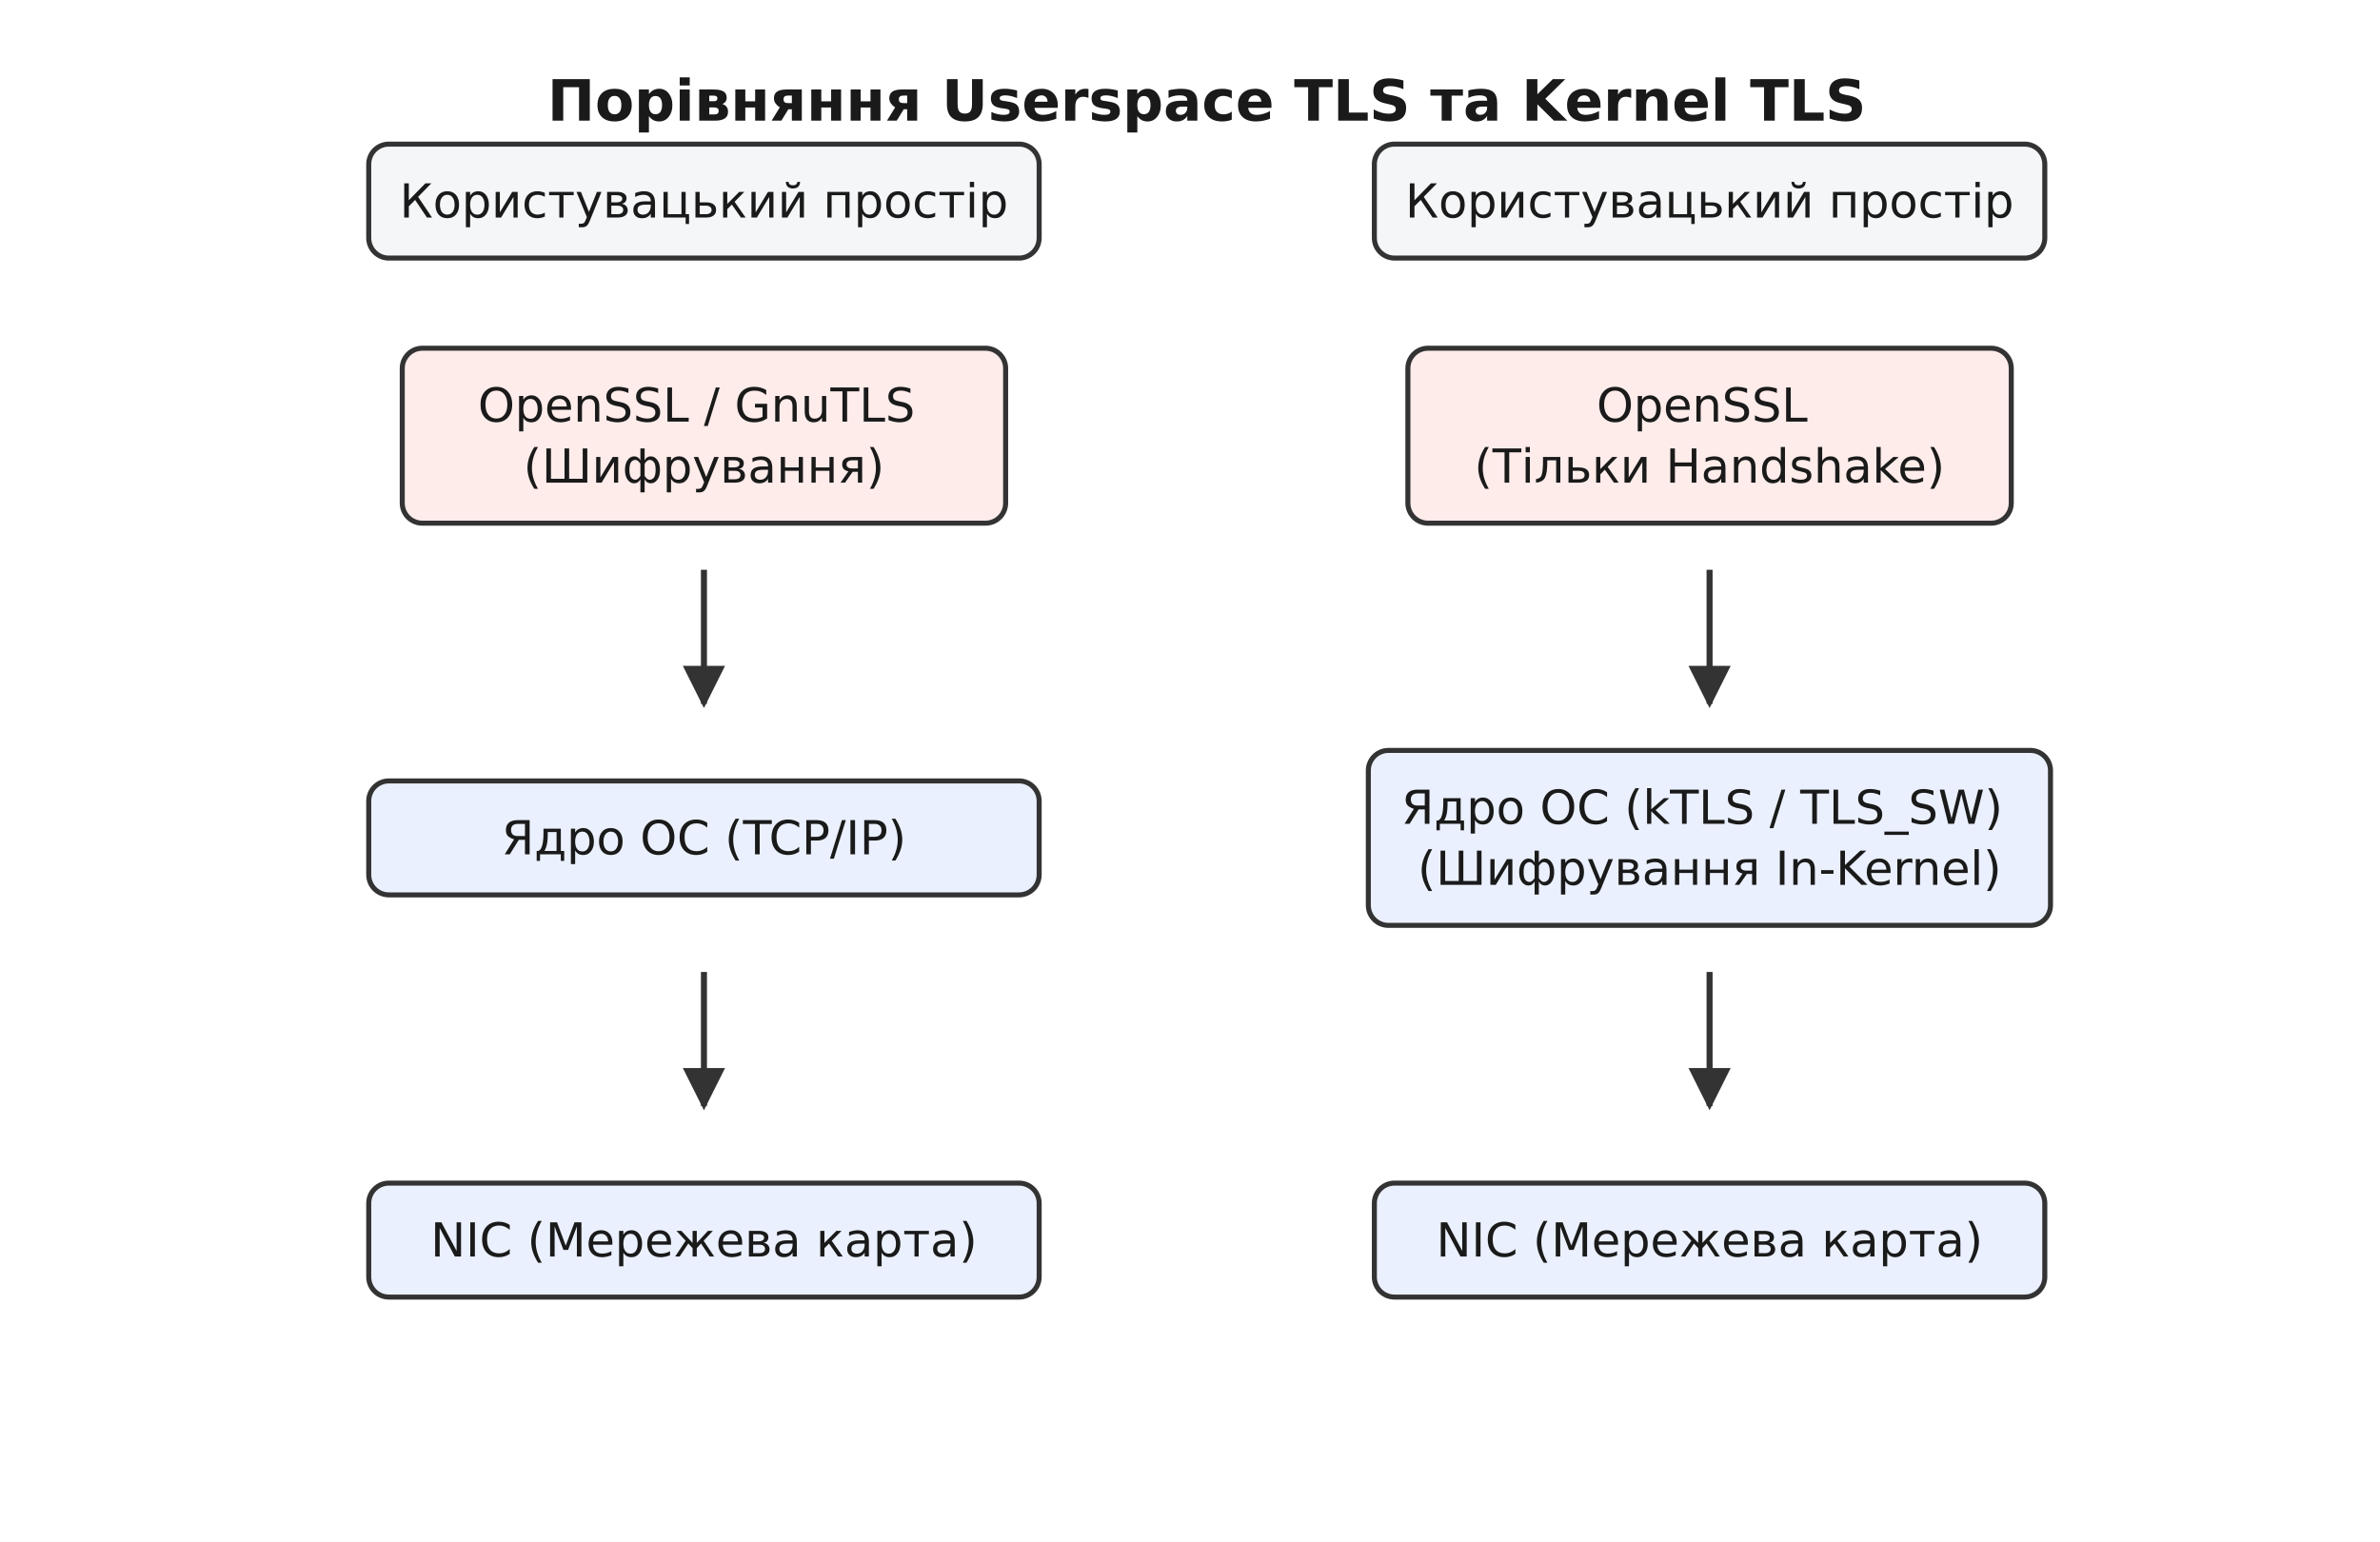
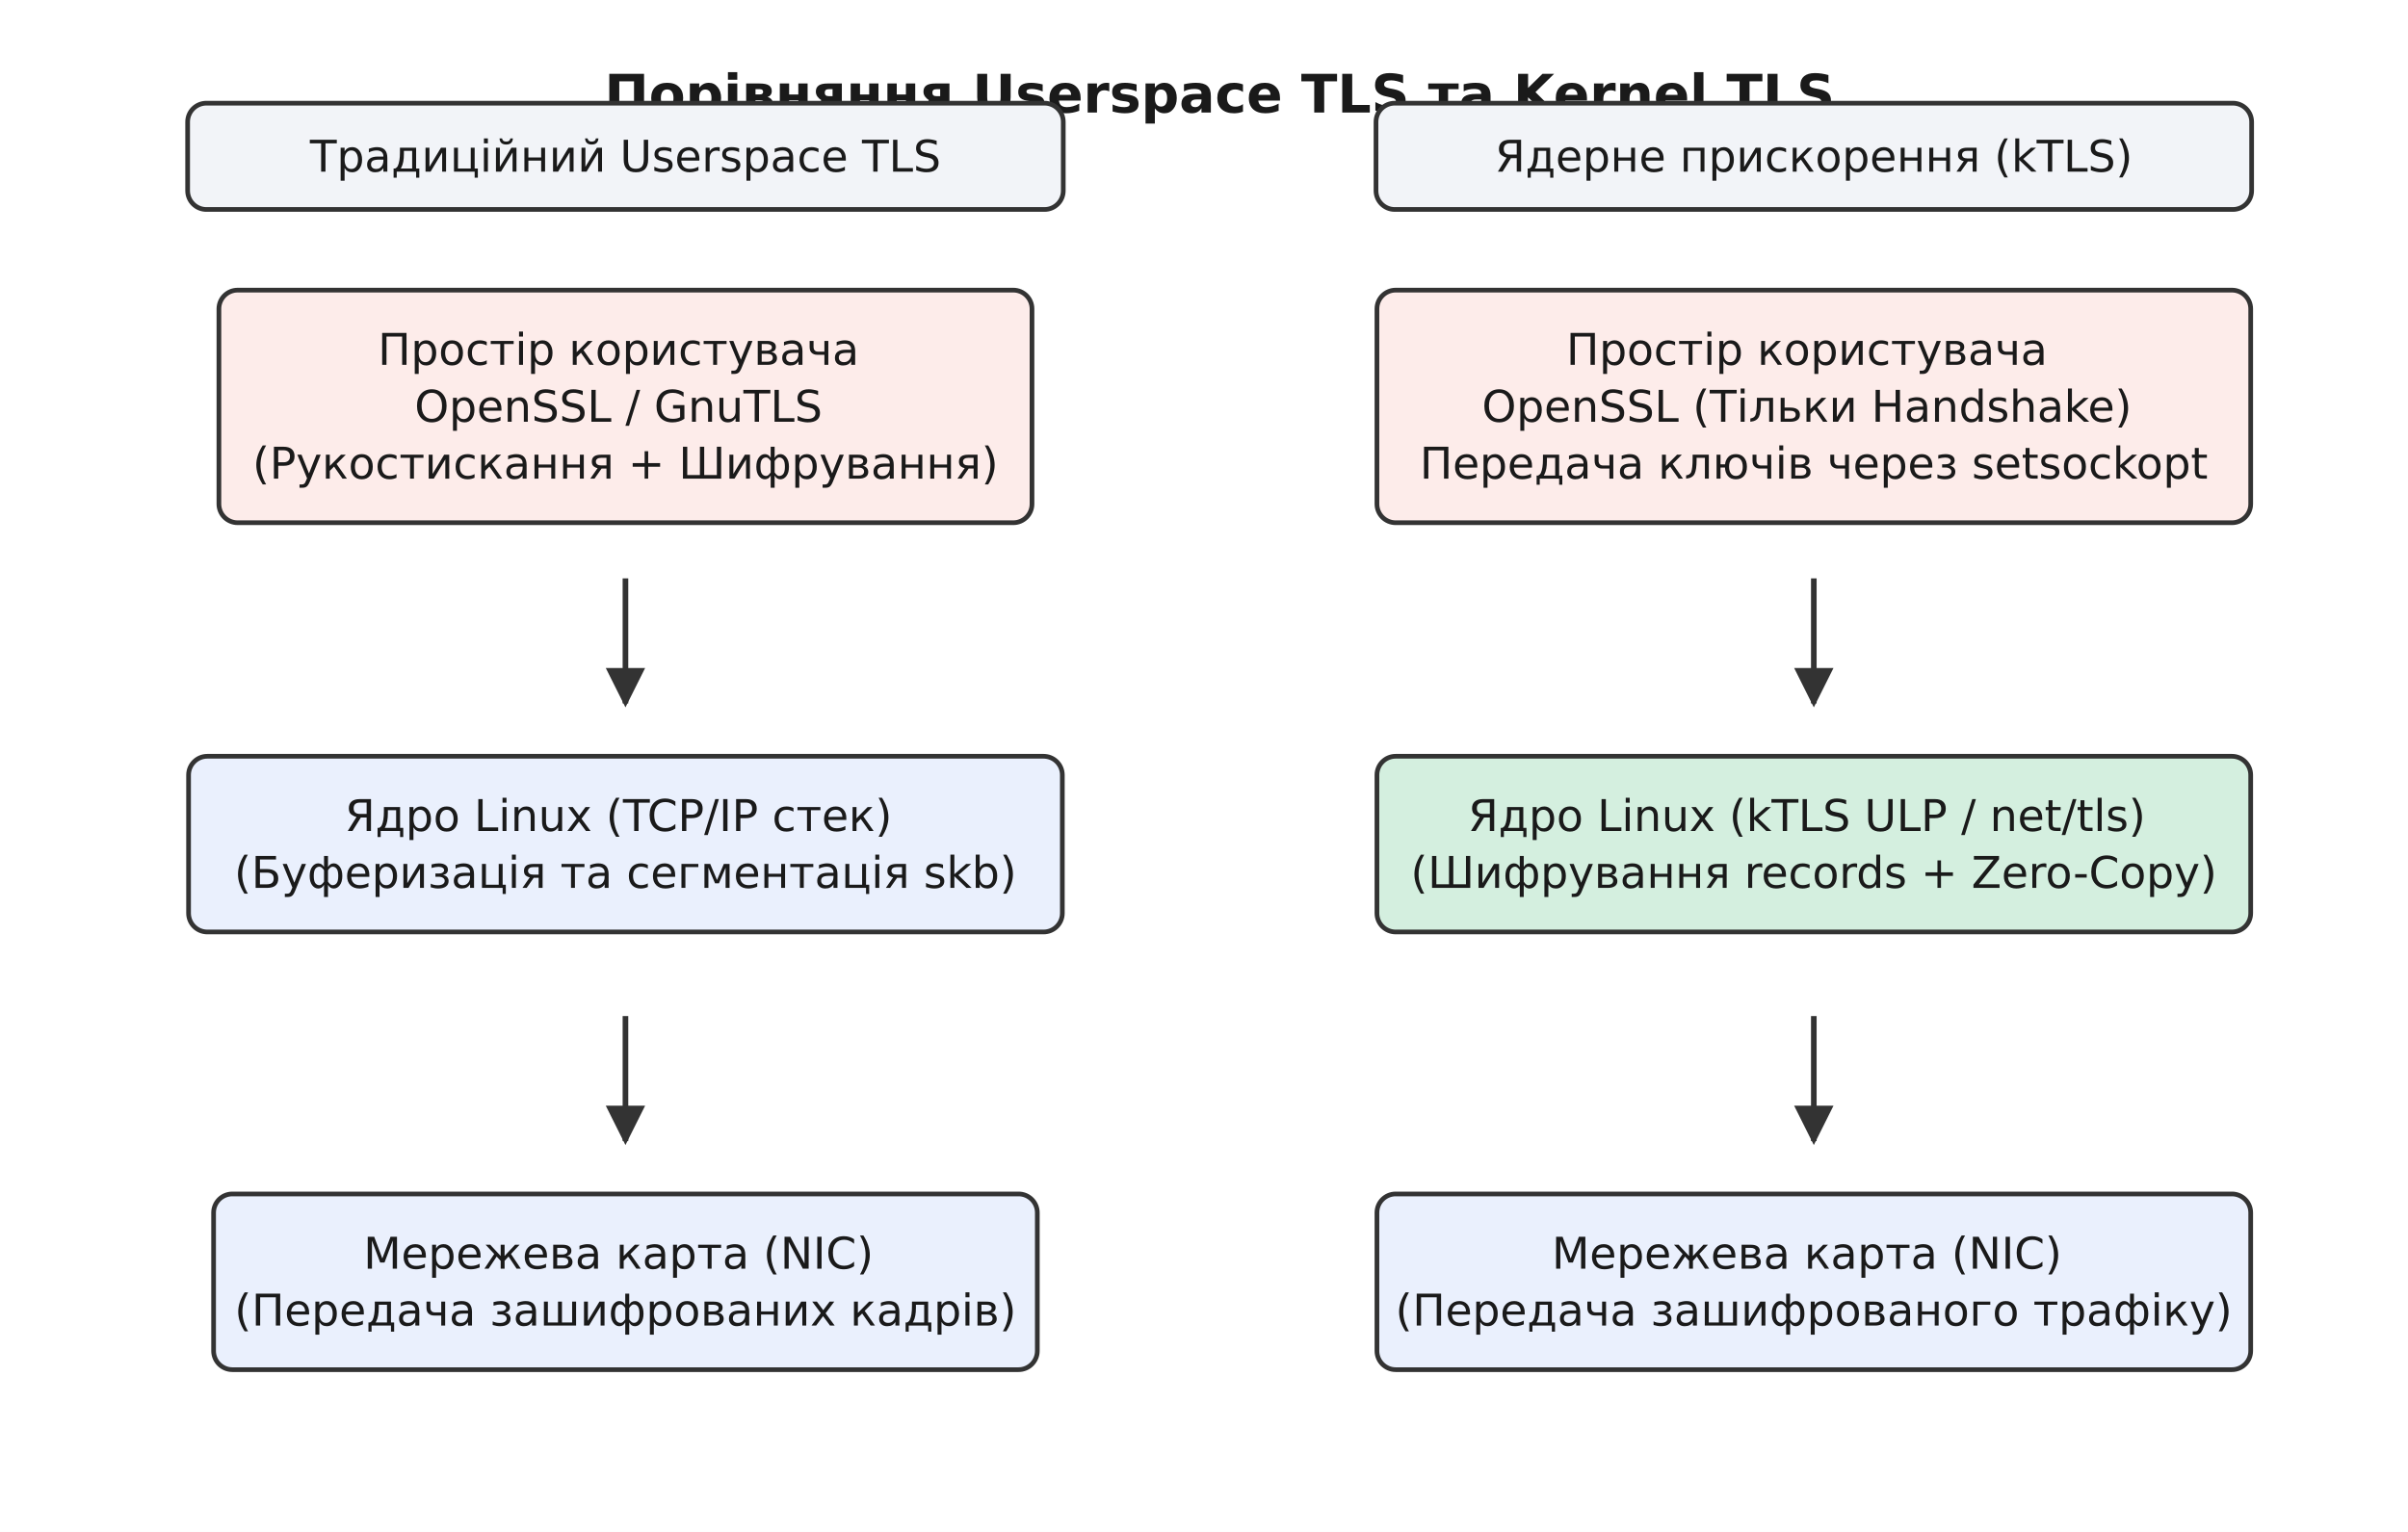
- <svg xmlns="http://www.w3.org/2000/svg" viewBox="-10 -10 710 460" font-family="'Segoe UI', 'DejaVu Sans', Arial, sans-serif">
-   <rect x="-10" y="-10" width="710" height="460" fill="#ffffff" />
+ <svg xmlns="http://www.w3.org/2000/svg" viewBox="-10 -10 770 490" font-family="'Segoe UI', 'DejaVu Sans', Arial, sans-serif">
+   <rect x="-10" y="-10" width="770" height="490" fill="#ffffff" />
  <defs>
    <marker id="arrow" viewBox="0 0 10 10" refX="9" refY="5" markerWidth="7" markerHeight="7" orient="auto-start-reverse">
      <path d="M0 0 L10 5 L0 10 z" fill="#333333" />
    </marker>
  </defs>
-   <text x="350.0" y="26.0" font-family="'Segoe UI', 'DejaVu Sans', Arial, sans-serif" font-size="17" fill="#1a1a1a" text-anchor="middle" font-weight="700">Порівняння Userspace TLS та Kernel TLS</text>
-   <rect x="100.0" y="33.0" width="200.0" height="34.0" rx="6" fill="#f4f6f8" stroke="#333333" stroke-width="1.5" />
-   <text x="200.0" y="54.9" font-family="'Segoe UI', 'DejaVu Sans', Arial, sans-serif" font-size="14" fill="#1a1a1a" text-anchor="middle">
-     <tspan x="200.0" dy="0.0">Користувацький простір</tspan>
+   <text x="380.0" y="26.0" font-family="'Segoe UI', 'DejaVu Sans', Arial, sans-serif" font-size="17" fill="#1a1a1a" text-anchor="middle" font-weight="700">Порівняння Userspace TLS та Kernel TLS</text>
+   <rect x="50.0" y="23.0" width="280.0" height="34.0" rx="6" fill="#f2f4f8" stroke="#333333" stroke-width="1.5" />
+   <text x="190.0" y="44.9" font-family="'Segoe UI', 'DejaVu Sans', Arial, sans-serif" font-size="14" fill="#1a1a1a" text-anchor="middle">
+     <tspan x="190.0" dy="0.0">Традиційний Userspace TLS</tspan>
  </text>
-   <rect x="110.0" y="93.9" width="180.0" height="52.2" rx="6" fill="#fdecea" stroke="#333333" stroke-width="1.5" />
-   <text x="200.0" y="115.8" font-family="'Segoe UI', 'DejaVu Sans', Arial, sans-serif" font-size="14" fill="#1a1a1a" text-anchor="middle">
-     <tspan x="200.0" dy="0.0">OpenSSL / GnuTLS</tspan>
-     <tspan x="200.0" dy="18.2">(Шифрування)</tspan>
+   <rect x="60.0" y="82.8" width="260.0" height="74.4" rx="6" fill="#fdecea" stroke="#333333" stroke-width="1.5" />
+   <text x="190.0" y="106.7" font-family="'Segoe UI', 'DejaVu Sans', Arial, sans-serif" font-size="14" fill="#1a1a1a" text-anchor="middle">
+     <tspan x="190.0" dy="0.0">Простір користувача</tspan>
+     <tspan x="190.0" dy="18.2">OpenSSL / GnuTLS</tspan>
+     <tspan x="190.0" dy="18.2">(Рукостискання + Шифрування)</tspan>
  </text>
-   <rect x="100.0" y="223.0" width="200.0" height="34.0" rx="6" fill="#eaf0fd" stroke="#333333" stroke-width="1.5" />
-   <text x="200.0" y="244.9" font-family="'Segoe UI', 'DejaVu Sans', Arial, sans-serif" font-size="14" fill="#1a1a1a" text-anchor="middle">
-     <tspan x="200.0" dy="0.0">Ядро ОС (TCP/IP)</tspan>
+   <rect x="50.3" y="231.9" width="279.4" height="56.2" rx="6" fill="#eaf0fd" stroke="#333333" stroke-width="1.5" />
+   <text x="190.0" y="255.8" font-family="'Segoe UI', 'DejaVu Sans', Arial, sans-serif" font-size="14" fill="#1a1a1a" text-anchor="middle">
+     <tspan x="190.0" dy="0.0">Ядро Linux (TCP/IP стек)</tspan>
+     <tspan x="190.0" dy="18.2">(Буферизація та сегментація skb)</tspan>
  </text>
-   <rect x="100.0" y="343.0" width="200.0" height="34.0" rx="6" fill="#eaf0fd" stroke="#333333" stroke-width="1.5" />
-   <text x="200.0" y="364.9" font-family="'Segoe UI', 'DejaVu Sans', Arial, sans-serif" font-size="14" fill="#1a1a1a" text-anchor="middle">
-     <tspan x="200.0" dy="0.0">NIC (Мережева карта)</tspan>
+   <rect x="58.3" y="371.9" width="263.4" height="56.2" rx="6" fill="#eaf0fd" stroke="#333333" stroke-width="1.5" />
+   <text x="190.0" y="395.8" font-family="'Segoe UI', 'DejaVu Sans', Arial, sans-serif" font-size="14" fill="#1a1a1a" text-anchor="middle">
+     <tspan x="190.0" dy="0.0">Мережева карта (NIC)</tspan>
+     <tspan x="190.0" dy="18.2">(Передача зашифрованих кадрів)</tspan>
  </text>
-   <line x1="200.0" y1="160.0" x2="200.0" y2="200.0" stroke="#333333" stroke-width="1.8" marker-end="url(#arrow)" />
-   <line x1="200.0" y1="280.0" x2="200.0" y2="320.0" stroke="#333333" stroke-width="1.8" marker-end="url(#arrow)" />
-   <rect x="400.0" y="33.0" width="200.0" height="34.0" rx="6" fill="#f4f6f8" stroke="#333333" stroke-width="1.5" />
-   <text x="500.0" y="54.9" font-family="'Segoe UI', 'DejaVu Sans', Arial, sans-serif" font-size="14" fill="#1a1a1a" text-anchor="middle">
-     <tspan x="500.0" dy="0.0">Користувацький простір</tspan>
+   <line x1="190.0" y1="175.0" x2="190.0" y2="215.0" stroke="#333333" stroke-width="1.8" marker-end="url(#arrow)" />
+   <line x1="190.0" y1="315.0" x2="190.0" y2="355.0" stroke="#333333" stroke-width="1.8" marker-end="url(#arrow)" />
+   <rect x="430.0" y="23.0" width="280.0" height="34.0" rx="6" fill="#f2f4f8" stroke="#333333" stroke-width="1.5" />
+   <text x="570.0" y="44.9" font-family="'Segoe UI', 'DejaVu Sans', Arial, sans-serif" font-size="14" fill="#1a1a1a" text-anchor="middle">
+     <tspan x="570.0" dy="0.0">Ядерне прискорення (kTLS)</tspan>
  </text>
-   <rect x="410.0" y="93.9" width="180.0" height="52.2" rx="6" fill="#fdecea" stroke="#333333" stroke-width="1.5" />
-   <text x="500.0" y="115.8" font-family="'Segoe UI', 'DejaVu Sans', Arial, sans-serif" font-size="14" fill="#1a1a1a" text-anchor="middle">
-     <tspan x="500.0" dy="0.0">OpenSSL</tspan>
-     <tspan x="500.0" dy="18.2">(Тільки Handshake)</tspan>
+   <rect x="430.3" y="82.8" width="279.4" height="74.4" rx="6" fill="#fdecea" stroke="#333333" stroke-width="1.5" />
+   <text x="570.0" y="106.7" font-family="'Segoe UI', 'DejaVu Sans', Arial, sans-serif" font-size="14" fill="#1a1a1a" text-anchor="middle">
+     <tspan x="570.0" dy="0.0">Простір користувача</tspan>
+     <tspan x="570.0" dy="18.2">OpenSSL (Тільки Handshake)</tspan>
+     <tspan x="570.0" dy="18.2">Передача ключів через setsockopt</tspan>
  </text>
-   <rect x="398.2" y="213.9" width="203.5" height="52.2" rx="6" fill="#eaf0fd" stroke="#333333" stroke-width="1.5" />
-   <text x="500.0" y="235.8" font-family="'Segoe UI', 'DejaVu Sans', Arial, sans-serif" font-size="14" fill="#1a1a1a" text-anchor="middle">
-     <tspan x="500.0" dy="0.0">Ядро ОС (kTLS / TLS_SW)</tspan>
-     <tspan x="500.0" dy="18.2">(Шифрування In-Kernel)</tspan>
+   <rect x="430.3" y="231.9" width="279.4" height="56.2" rx="6" fill="#d4efdf" stroke="#333333" stroke-width="1.5" />
+   <text x="570.0" y="255.8" font-family="'Segoe UI', 'DejaVu Sans', Arial, sans-serif" font-size="14" fill="#1a1a1a" text-anchor="middle">
+     <tspan x="570.0" dy="0.0">Ядро Linux (kTLS ULP / net/tls)</tspan>
+     <tspan x="570.0" dy="18.2">(Шифрування records + Zero-Copy)</tspan>
  </text>
-   <rect x="400.0" y="343.0" width="200.0" height="34.0" rx="6" fill="#eaf0fd" stroke="#333333" stroke-width="1.5" />
-   <text x="500.0" y="364.9" font-family="'Segoe UI', 'DejaVu Sans', Arial, sans-serif" font-size="14" fill="#1a1a1a" text-anchor="middle">
-     <tspan x="500.0" dy="0.0">NIC (Мережева карта)</tspan>
+   <rect x="430.3" y="371.9" width="279.4" height="56.2" rx="6" fill="#eaf0fd" stroke="#333333" stroke-width="1.5" />
+   <text x="570.0" y="395.8" font-family="'Segoe UI', 'DejaVu Sans', Arial, sans-serif" font-size="14" fill="#1a1a1a" text-anchor="middle">
+     <tspan x="570.0" dy="0.0">Мережева карта (NIC)</tspan>
+     <tspan x="570.0" dy="18.2">(Передача зашифрованого трафіку)</tspan>
  </text>
-   <line x1="500.0" y1="160.0" x2="500.0" y2="200.0" stroke="#333333" stroke-width="1.8" marker-end="url(#arrow)" />
-   <line x1="500.0" y1="280.0" x2="500.0" y2="320.0" stroke="#333333" stroke-width="1.8" marker-end="url(#arrow)" />
+   <line x1="570.0" y1="175.0" x2="570.0" y2="215.0" stroke="#333333" stroke-width="1.8" marker-end="url(#arrow)" />
+   <line x1="570.0" y1="315.0" x2="570.0" y2="355.0" stroke="#333333" stroke-width="1.8" marker-end="url(#arrow)" />
</svg>
